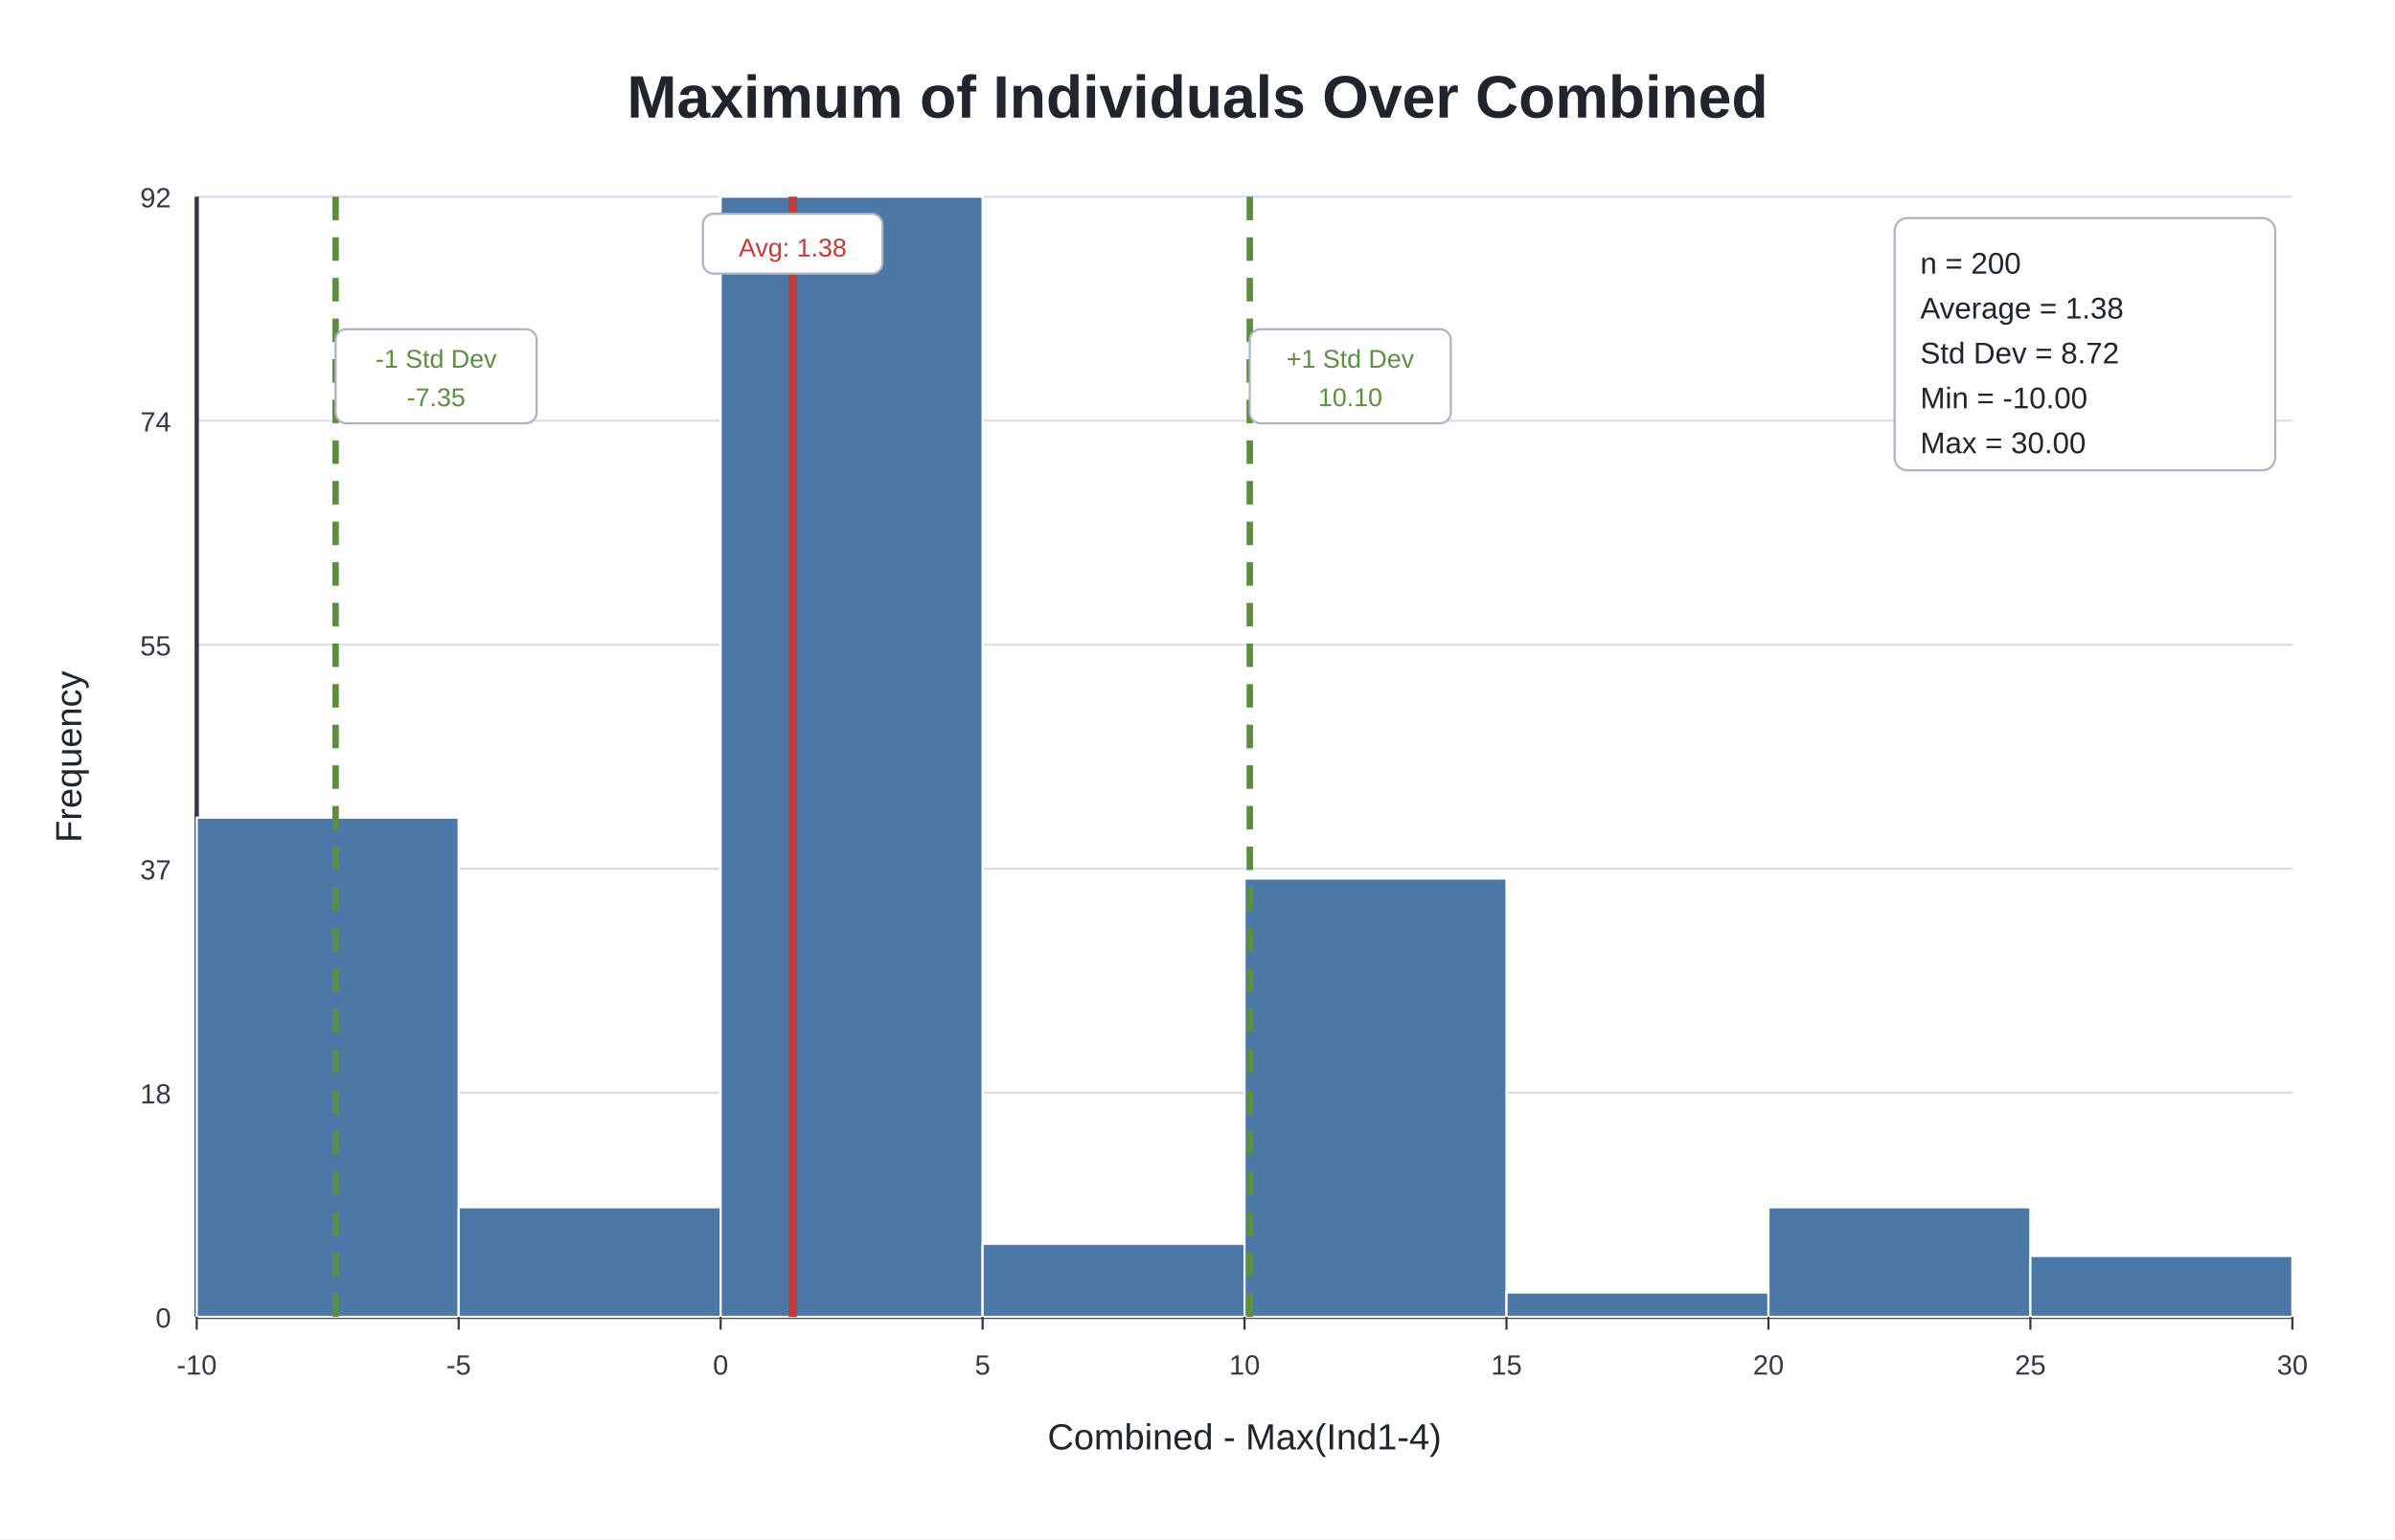
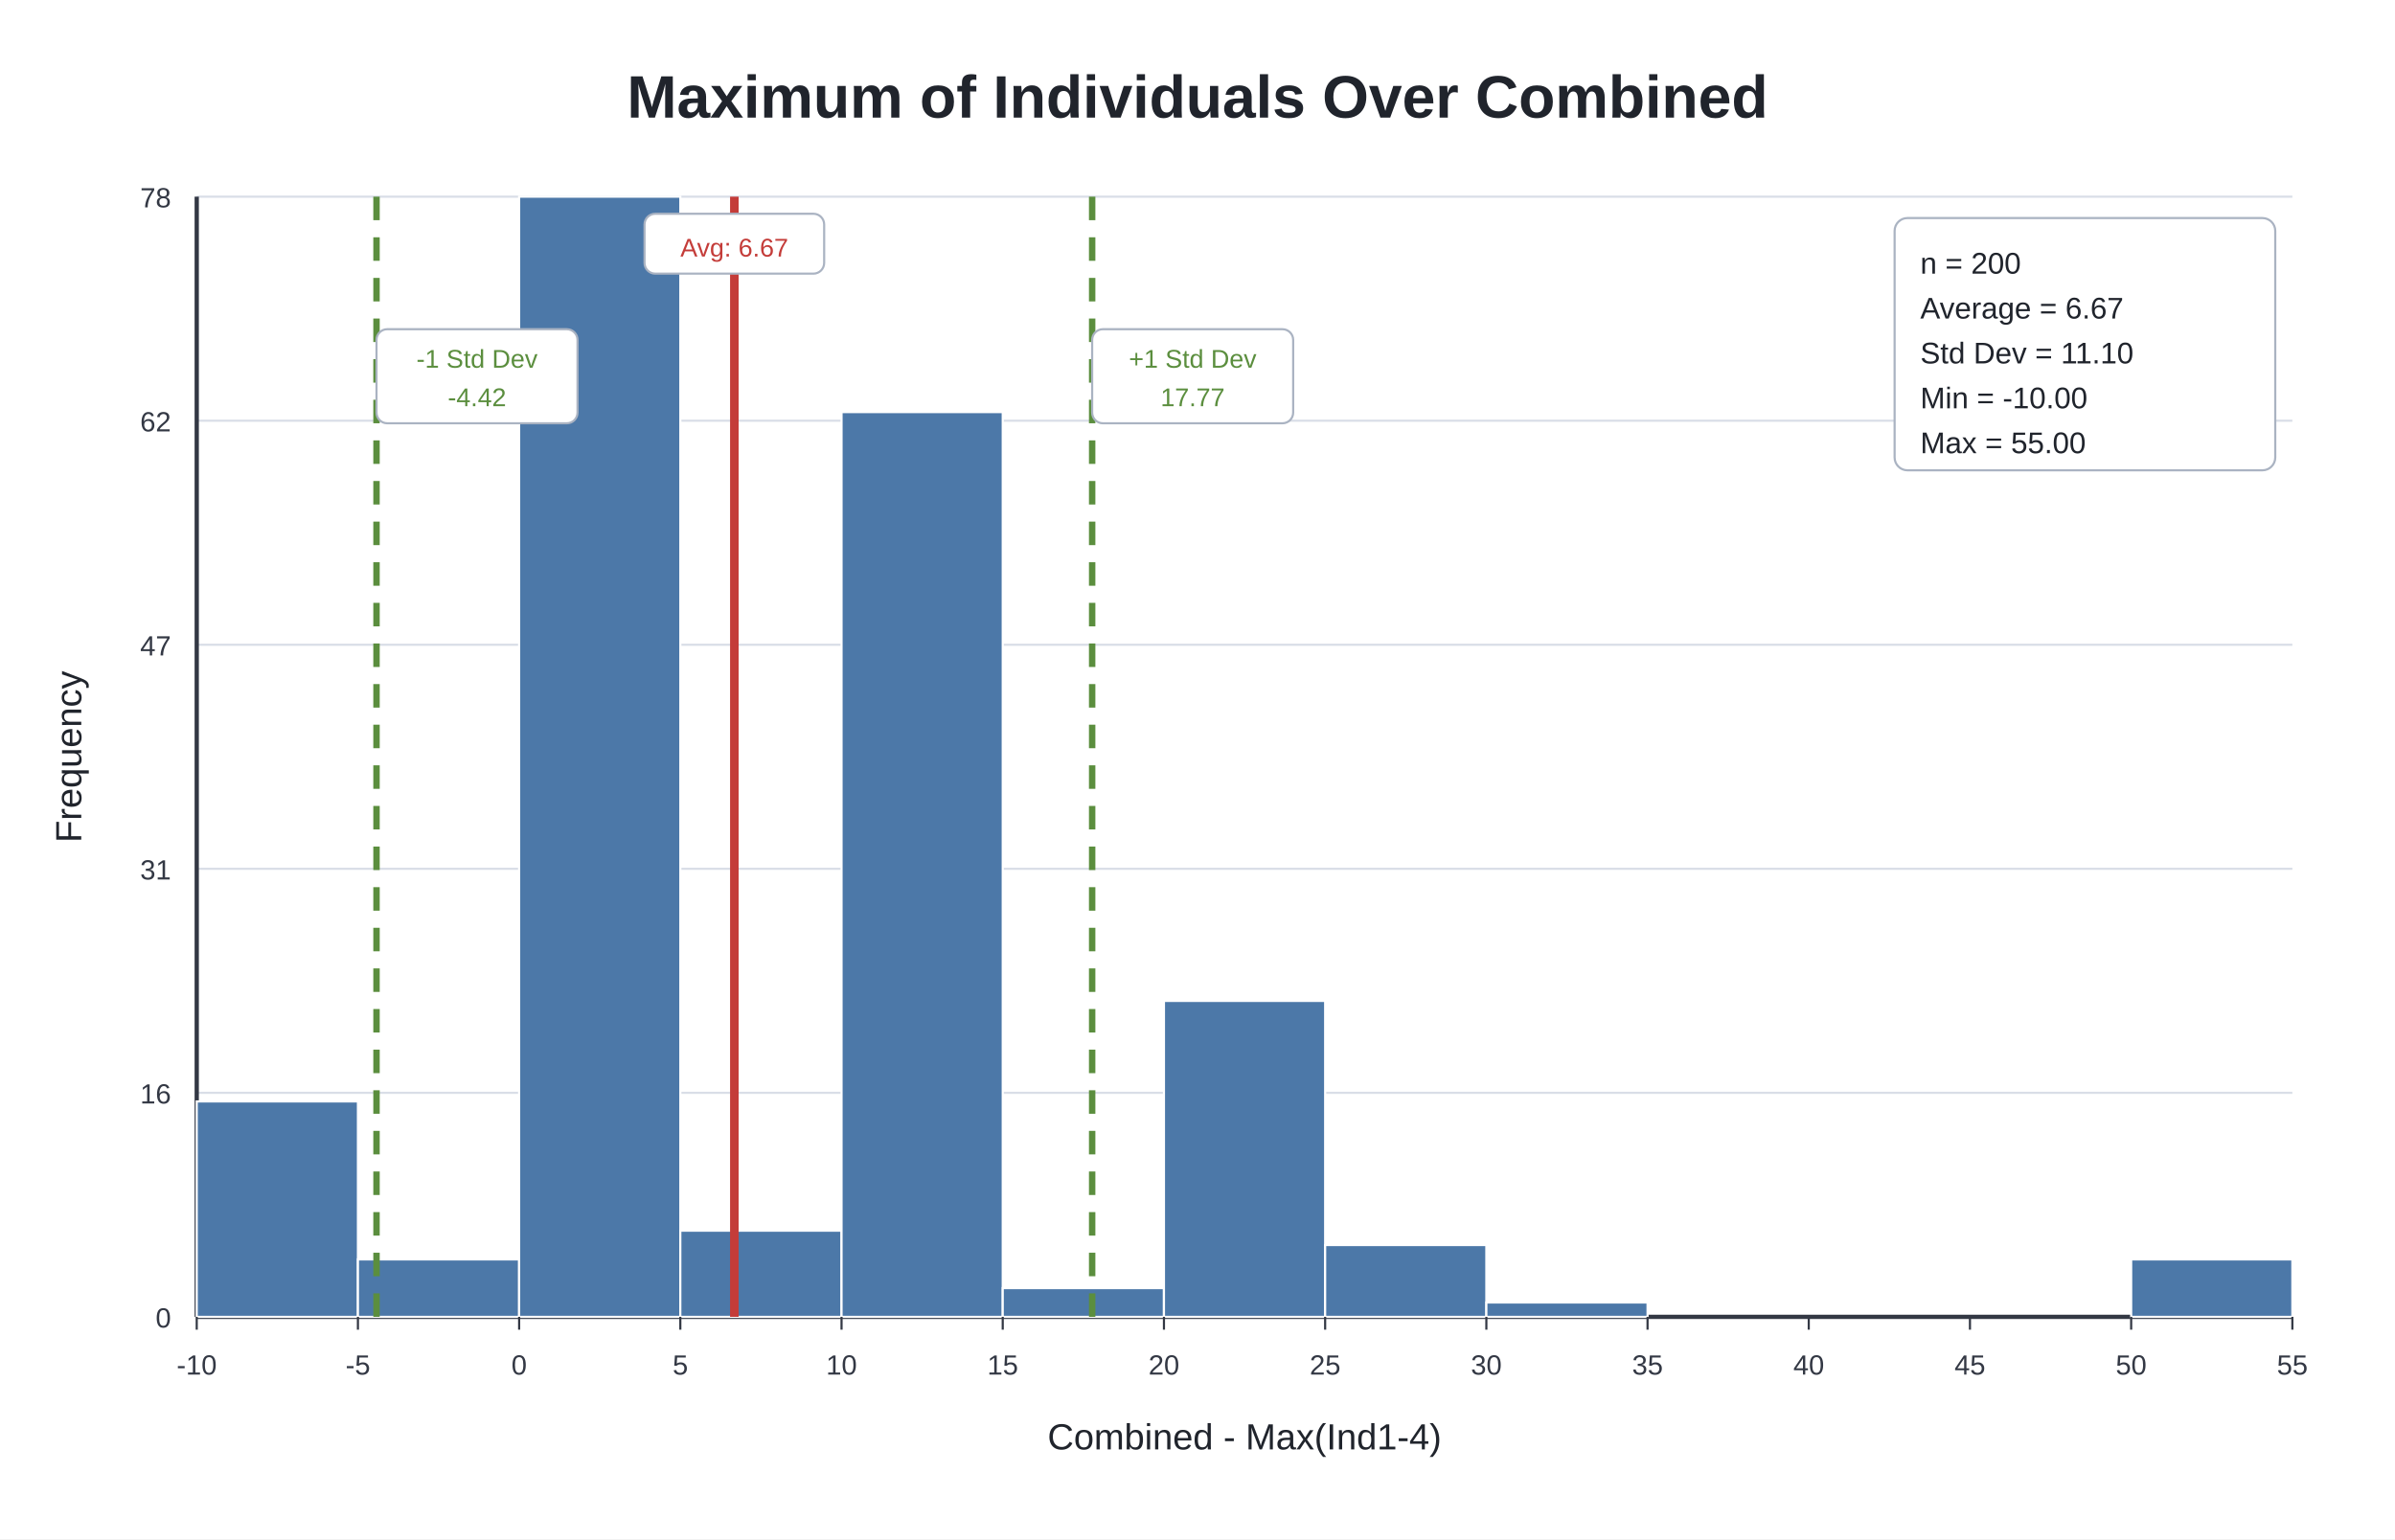
<svg xmlns="http://www.w3.org/2000/svg" width="1120" height="720" viewBox="0 0 1120 720">
  <rect width="100%" height="100%" fill="white" />
  <text x="560.00" y="55.00" font-family="Arial, Helvetica, sans-serif" font-size="28" font-weight="700" fill="#20242C" text-anchor="middle">Maximum of Individuals Over Combined</text>
  <line x1="92" y1="616.00" x2="1072" y2="616.00" stroke="#D9DEE7" stroke-width="1" />
  <text x="80.00" y="621.00" font-family="Arial, Helvetica, sans-serif" font-size="13" font-weight="normal" fill="#333844" text-anchor="end">0</text>
  <line x1="92" y1="511.20" x2="1072" y2="511.20" stroke="#D9DEE7" stroke-width="1" />
-   <text x="80.00" y="516.20" font-family="Arial, Helvetica, sans-serif" font-size="13" font-weight="normal" fill="#333844" text-anchor="end">18</text>
+   <text x="80.00" y="516.20" font-family="Arial, Helvetica, sans-serif" font-size="13" font-weight="normal" fill="#333844" text-anchor="end">16</text>
  <line x1="92" y1="406.40" x2="1072" y2="406.40" stroke="#D9DEE7" stroke-width="1" />
-   <text x="80.00" y="411.40" font-family="Arial, Helvetica, sans-serif" font-size="13" font-weight="normal" fill="#333844" text-anchor="end">37</text>
+   <text x="80.00" y="411.40" font-family="Arial, Helvetica, sans-serif" font-size="13" font-weight="normal" fill="#333844" text-anchor="end">31</text>
  <line x1="92" y1="301.60" x2="1072" y2="301.60" stroke="#D9DEE7" stroke-width="1" />
-   <text x="80.00" y="306.60" font-family="Arial, Helvetica, sans-serif" font-size="13" font-weight="normal" fill="#333844" text-anchor="end">55</text>
+   <text x="80.00" y="306.60" font-family="Arial, Helvetica, sans-serif" font-size="13" font-weight="normal" fill="#333844" text-anchor="end">47</text>
  <line x1="92" y1="196.80" x2="1072" y2="196.80" stroke="#D9DEE7" stroke-width="1" />
-   <text x="80.00" y="201.80" font-family="Arial, Helvetica, sans-serif" font-size="13" font-weight="normal" fill="#333844" text-anchor="end">74</text>
+   <text x="80.00" y="201.80" font-family="Arial, Helvetica, sans-serif" font-size="13" font-weight="normal" fill="#333844" text-anchor="end">62</text>
  <line x1="92" y1="92.00" x2="1072" y2="92.00" stroke="#D9DEE7" stroke-width="1" />
-   <text x="80.00" y="97.00" font-family="Arial, Helvetica, sans-serif" font-size="13" font-weight="normal" fill="#333844" text-anchor="end">92</text>
+   <text x="80.00" y="97.00" font-family="Arial, Helvetica, sans-serif" font-size="13" font-weight="normal" fill="#333844" text-anchor="end">78</text>
  <line x1="92" y1="92" x2="92" y2="616" stroke="#333844" stroke-width="2" />
  <line x1="92" y1="616" x2="1072" y2="616" stroke="#333844" stroke-width="2" />
-   <rect x="92.00" y="382.48" width="122.50" height="233.52" fill="#4C78A8" stroke="white" stroke-width="1" />
-   <rect x="214.50" y="564.74" width="122.50" height="51.26" fill="#4C78A8" stroke="white" stroke-width="1" />
-   <rect x="337.00" y="92.00" width="122.50" height="524.00" fill="#4C78A8" stroke="white" stroke-width="1" />
-   <rect x="459.50" y="581.83" width="122.50" height="34.17" fill="#4C78A8" stroke="white" stroke-width="1" />
-   <rect x="582.00" y="410.96" width="122.50" height="205.04" fill="#4C78A8" stroke="white" stroke-width="1" />
-   <rect x="704.50" y="604.61" width="122.50" height="11.39" fill="#4C78A8" stroke="white" stroke-width="1" />
-   <rect x="827.00" y="564.74" width="122.50" height="51.26" fill="#4C78A8" stroke="white" stroke-width="1" />
-   <rect x="949.50" y="587.52" width="122.50" height="28.48" fill="#4C78A8" stroke="white" stroke-width="1" />
+   <rect x="92.00" y="515.23" width="75.38" height="100.77" fill="#4C78A8" stroke="white" stroke-width="1" />
+   <rect x="167.38" y="589.13" width="75.38" height="26.87" fill="#4C78A8" stroke="white" stroke-width="1" />
+   <rect x="242.77" y="92.00" width="75.38" height="524.00" fill="#4C78A8" stroke="white" stroke-width="1" />
+   <rect x="318.15" y="575.69" width="75.38" height="40.31" fill="#4C78A8" stroke="white" stroke-width="1" />
+   <rect x="393.54" y="192.77" width="75.38" height="423.23" fill="#4C78A8" stroke="white" stroke-width="1" />
+   <rect x="468.92" y="602.56" width="75.38" height="13.44" fill="#4C78A8" stroke="white" stroke-width="1" />
+   <rect x="544.31" y="468.21" width="75.38" height="147.79" fill="#4C78A8" stroke="white" stroke-width="1" />
+   <rect x="619.69" y="582.41" width="75.38" height="33.59" fill="#4C78A8" stroke="white" stroke-width="1" />
+   <rect x="695.08" y="609.28" width="75.38" height="6.72" fill="#4C78A8" stroke="white" stroke-width="1" />
+   <rect x="770.46" y="616.00" width="75.38" height="0.00" fill="#4C78A8" stroke="white" stroke-width="1" />
+   <rect x="845.85" y="616.00" width="75.38" height="0.00" fill="#4C78A8" stroke="white" stroke-width="1" />
+   <rect x="921.23" y="616.00" width="75.38" height="0.00" fill="#4C78A8" stroke="white" stroke-width="1" />
+   <rect x="996.62" y="589.13" width="75.38" height="26.87" fill="#4C78A8" stroke="white" stroke-width="1" />
  <line x1="92.00" y1="616" x2="92.00" y2="622" stroke="#333844" />
  <text x="92.00" y="643.00" font-family="Arial, Helvetica, sans-serif" font-size="13" font-weight="normal" fill="#333844" text-anchor="middle">-10</text>
-   <line x1="214.50" y1="616" x2="214.50" y2="622" stroke="#333844" />
-   <text x="214.50" y="643.00" font-family="Arial, Helvetica, sans-serif" font-size="13" font-weight="normal" fill="#333844" text-anchor="middle">-5</text>
-   <line x1="337.00" y1="616" x2="337.00" y2="622" stroke="#333844" />
-   <text x="337.00" y="643.00" font-family="Arial, Helvetica, sans-serif" font-size="13" font-weight="normal" fill="#333844" text-anchor="middle">0</text>
-   <line x1="459.50" y1="616" x2="459.50" y2="622" stroke="#333844" />
-   <text x="459.50" y="643.00" font-family="Arial, Helvetica, sans-serif" font-size="13" font-weight="normal" fill="#333844" text-anchor="middle">5</text>
-   <line x1="582.00" y1="616" x2="582.00" y2="622" stroke="#333844" />
-   <text x="582.00" y="643.00" font-family="Arial, Helvetica, sans-serif" font-size="13" font-weight="normal" fill="#333844" text-anchor="middle">10</text>
-   <line x1="704.50" y1="616" x2="704.50" y2="622" stroke="#333844" />
-   <text x="704.50" y="643.00" font-family="Arial, Helvetica, sans-serif" font-size="13" font-weight="normal" fill="#333844" text-anchor="middle">15</text>
-   <line x1="827.00" y1="616" x2="827.00" y2="622" stroke="#333844" />
-   <text x="827.00" y="643.00" font-family="Arial, Helvetica, sans-serif" font-size="13" font-weight="normal" fill="#333844" text-anchor="middle">20</text>
-   <line x1="949.50" y1="616" x2="949.50" y2="622" stroke="#333844" />
-   <text x="949.50" y="643.00" font-family="Arial, Helvetica, sans-serif" font-size="13" font-weight="normal" fill="#333844" text-anchor="middle">25</text>
+   <line x1="167.38" y1="616" x2="167.38" y2="622" stroke="#333844" />
+   <text x="167.38" y="643.00" font-family="Arial, Helvetica, sans-serif" font-size="13" font-weight="normal" fill="#333844" text-anchor="middle">-5</text>
+   <line x1="242.77" y1="616" x2="242.77" y2="622" stroke="#333844" />
+   <text x="242.77" y="643.00" font-family="Arial, Helvetica, sans-serif" font-size="13" font-weight="normal" fill="#333844" text-anchor="middle">0</text>
+   <line x1="318.15" y1="616" x2="318.15" y2="622" stroke="#333844" />
+   <text x="318.15" y="643.00" font-family="Arial, Helvetica, sans-serif" font-size="13" font-weight="normal" fill="#333844" text-anchor="middle">5</text>
+   <line x1="393.54" y1="616" x2="393.54" y2="622" stroke="#333844" />
+   <text x="393.54" y="643.00" font-family="Arial, Helvetica, sans-serif" font-size="13" font-weight="normal" fill="#333844" text-anchor="middle">10</text>
+   <line x1="468.92" y1="616" x2="468.92" y2="622" stroke="#333844" />
+   <text x="468.92" y="643.00" font-family="Arial, Helvetica, sans-serif" font-size="13" font-weight="normal" fill="#333844" text-anchor="middle">15</text>
+   <line x1="544.31" y1="616" x2="544.31" y2="622" stroke="#333844" />
+   <text x="544.31" y="643.00" font-family="Arial, Helvetica, sans-serif" font-size="13" font-weight="normal" fill="#333844" text-anchor="middle">20</text>
+   <line x1="619.69" y1="616" x2="619.69" y2="622" stroke="#333844" />
+   <text x="619.69" y="643.00" font-family="Arial, Helvetica, sans-serif" font-size="13" font-weight="normal" fill="#333844" text-anchor="middle">25</text>
+   <line x1="695.08" y1="616" x2="695.08" y2="622" stroke="#333844" />
+   <text x="695.08" y="643.00" font-family="Arial, Helvetica, sans-serif" font-size="13" font-weight="normal" fill="#333844" text-anchor="middle">30</text>
+   <line x1="770.46" y1="616" x2="770.46" y2="622" stroke="#333844" />
+   <text x="770.46" y="643.00" font-family="Arial, Helvetica, sans-serif" font-size="13" font-weight="normal" fill="#333844" text-anchor="middle">35</text>
+   <line x1="845.85" y1="616" x2="845.85" y2="622" stroke="#333844" />
+   <text x="845.85" y="643.00" font-family="Arial, Helvetica, sans-serif" font-size="13" font-weight="normal" fill="#333844" text-anchor="middle">40</text>
+   <line x1="921.23" y1="616" x2="921.23" y2="622" stroke="#333844" />
+   <text x="921.23" y="643.00" font-family="Arial, Helvetica, sans-serif" font-size="13" font-weight="normal" fill="#333844" text-anchor="middle">45</text>
+   <line x1="996.62" y1="616" x2="996.62" y2="622" stroke="#333844" />
+   <text x="996.62" y="643.00" font-family="Arial, Helvetica, sans-serif" font-size="13" font-weight="normal" fill="#333844" text-anchor="middle">50</text>
  <line x1="1072.00" y1="616" x2="1072.00" y2="622" stroke="#333844" />
-   <text x="1072.00" y="643.00" font-family="Arial, Helvetica, sans-serif" font-size="13" font-weight="normal" fill="#333844" text-anchor="middle">30</text>
-   <line x1="370.69" y1="92" x2="370.69" y2="616" stroke="#C43C39" stroke-width="4" />
-   <line x1="156.94" y1="92" x2="156.94" y2="616" stroke="#5B8E3E" stroke-width="3" stroke-dasharray="11 8" />
-   <line x1="584.44" y1="92" x2="584.44" y2="616" stroke="#5B8E3E" stroke-width="3" stroke-dasharray="11 8" />
-   <rect x="328.69" y="100.00" width="84" height="28" rx="5" fill="white" stroke="#AAB3C2" />
-   <text x="370.69" y="120.00" font-family="Arial, Helvetica, sans-serif" font-size="12" font-weight="normal" fill="#C43C39" text-anchor="middle">Avg: 1.38</text>
-   <rect x="156.94" y="154.00" width="94" height="44" rx="5" fill="white" stroke="#AAB3C2" />
-   <text x="203.94" y="172.00" font-family="Arial, Helvetica, sans-serif" font-size="12" font-weight="normal" fill="#5B8E3E" text-anchor="middle">-1 Std Dev</text>
-   <text x="203.94" y="190.00" font-family="Arial, Helvetica, sans-serif" font-size="12" font-weight="normal" fill="#5B8E3E" text-anchor="middle">-7.35</text>
-   <rect x="584.44" y="154.00" width="94" height="44" rx="5" fill="white" stroke="#AAB3C2" />
-   <text x="631.44" y="172.00" font-family="Arial, Helvetica, sans-serif" font-size="12" font-weight="normal" fill="#5B8E3E" text-anchor="middle">+1 Std Dev</text>
-   <text x="631.44" y="190.00" font-family="Arial, Helvetica, sans-serif" font-size="12" font-weight="normal" fill="#5B8E3E" text-anchor="middle">10.10</text>
+   <text x="1072.00" y="643.00" font-family="Arial, Helvetica, sans-serif" font-size="13" font-weight="normal" fill="#333844" text-anchor="middle">55</text>
+   <line x1="343.41" y1="92" x2="343.41" y2="616" stroke="#C43C39" stroke-width="4" />
+   <line x1="176.07" y1="92" x2="176.07" y2="616" stroke="#5B8E3E" stroke-width="3" stroke-dasharray="11 8" />
+   <line x1="510.74" y1="92" x2="510.74" y2="616" stroke="#5B8E3E" stroke-width="3" stroke-dasharray="11 8" />
+   <rect x="301.41" y="100.00" width="84" height="28" rx="5" fill="white" stroke="#AAB3C2" />
+   <text x="343.41" y="120.00" font-family="Arial, Helvetica, sans-serif" font-size="12" font-weight="normal" fill="#C43C39" text-anchor="middle">Avg: 6.67</text>
+   <rect x="176.07" y="154.00" width="94" height="44" rx="5" fill="white" stroke="#AAB3C2" />
+   <text x="223.07" y="172.00" font-family="Arial, Helvetica, sans-serif" font-size="12" font-weight="normal" fill="#5B8E3E" text-anchor="middle">-1 Std Dev</text>
+   <text x="223.07" y="190.00" font-family="Arial, Helvetica, sans-serif" font-size="12" font-weight="normal" fill="#5B8E3E" text-anchor="middle">-4.42</text>
+   <rect x="510.74" y="154.00" width="94" height="44" rx="5" fill="white" stroke="#AAB3C2" />
+   <text x="557.74" y="172.00" font-family="Arial, Helvetica, sans-serif" font-size="12" font-weight="normal" fill="#5B8E3E" text-anchor="middle">+1 Std Dev</text>
+   <text x="557.74" y="190.00" font-family="Arial, Helvetica, sans-serif" font-size="12" font-weight="normal" fill="#5B8E3E" text-anchor="middle">17.77</text>
  <rect x="886" y="102" width="178" height="118" rx="6" fill="white" stroke="#AAB3C2" />
  <text x="898.00" y="128.00" font-family="Arial, Helvetica, sans-serif" font-size="14" font-weight="normal" fill="#20242C" text-anchor="start">n = 200</text>
-   <text x="898.00" y="149.00" font-family="Arial, Helvetica, sans-serif" font-size="14" font-weight="normal" fill="#20242C" text-anchor="start">Average = 1.38</text>
-   <text x="898.00" y="170.00" font-family="Arial, Helvetica, sans-serif" font-size="14" font-weight="normal" fill="#20242C" text-anchor="start">Std Dev = 8.72</text>
+   <text x="898.00" y="149.00" font-family="Arial, Helvetica, sans-serif" font-size="14" font-weight="normal" fill="#20242C" text-anchor="start">Average = 6.67</text>
+   <text x="898.00" y="170.00" font-family="Arial, Helvetica, sans-serif" font-size="14" font-weight="normal" fill="#20242C" text-anchor="start">Std Dev = 11.10</text>
  <text x="898.00" y="191.00" font-family="Arial, Helvetica, sans-serif" font-size="14" font-weight="normal" fill="#20242C" text-anchor="start">Min = -10.00</text>
-   <text x="898.00" y="212.00" font-family="Arial, Helvetica, sans-serif" font-size="14" font-weight="normal" fill="#20242C" text-anchor="start">Max = 30.00</text>
+   <text x="898.00" y="212.00" font-family="Arial, Helvetica, sans-serif" font-size="14" font-weight="normal" fill="#20242C" text-anchor="start">Max = 55.00</text>
  <text x="582.00" y="678.00" font-family="Arial, Helvetica, sans-serif" font-size="17" font-weight="normal" fill="#20242C" text-anchor="middle">Combined - Max(Ind1-4)</text>
  <text x="38" y="354.0" font-family="Arial, Helvetica, sans-serif" font-size="17" fill="#20242C" text-anchor="middle" transform="rotate(-90 38 354.0)">Frequency</text>
</svg>
